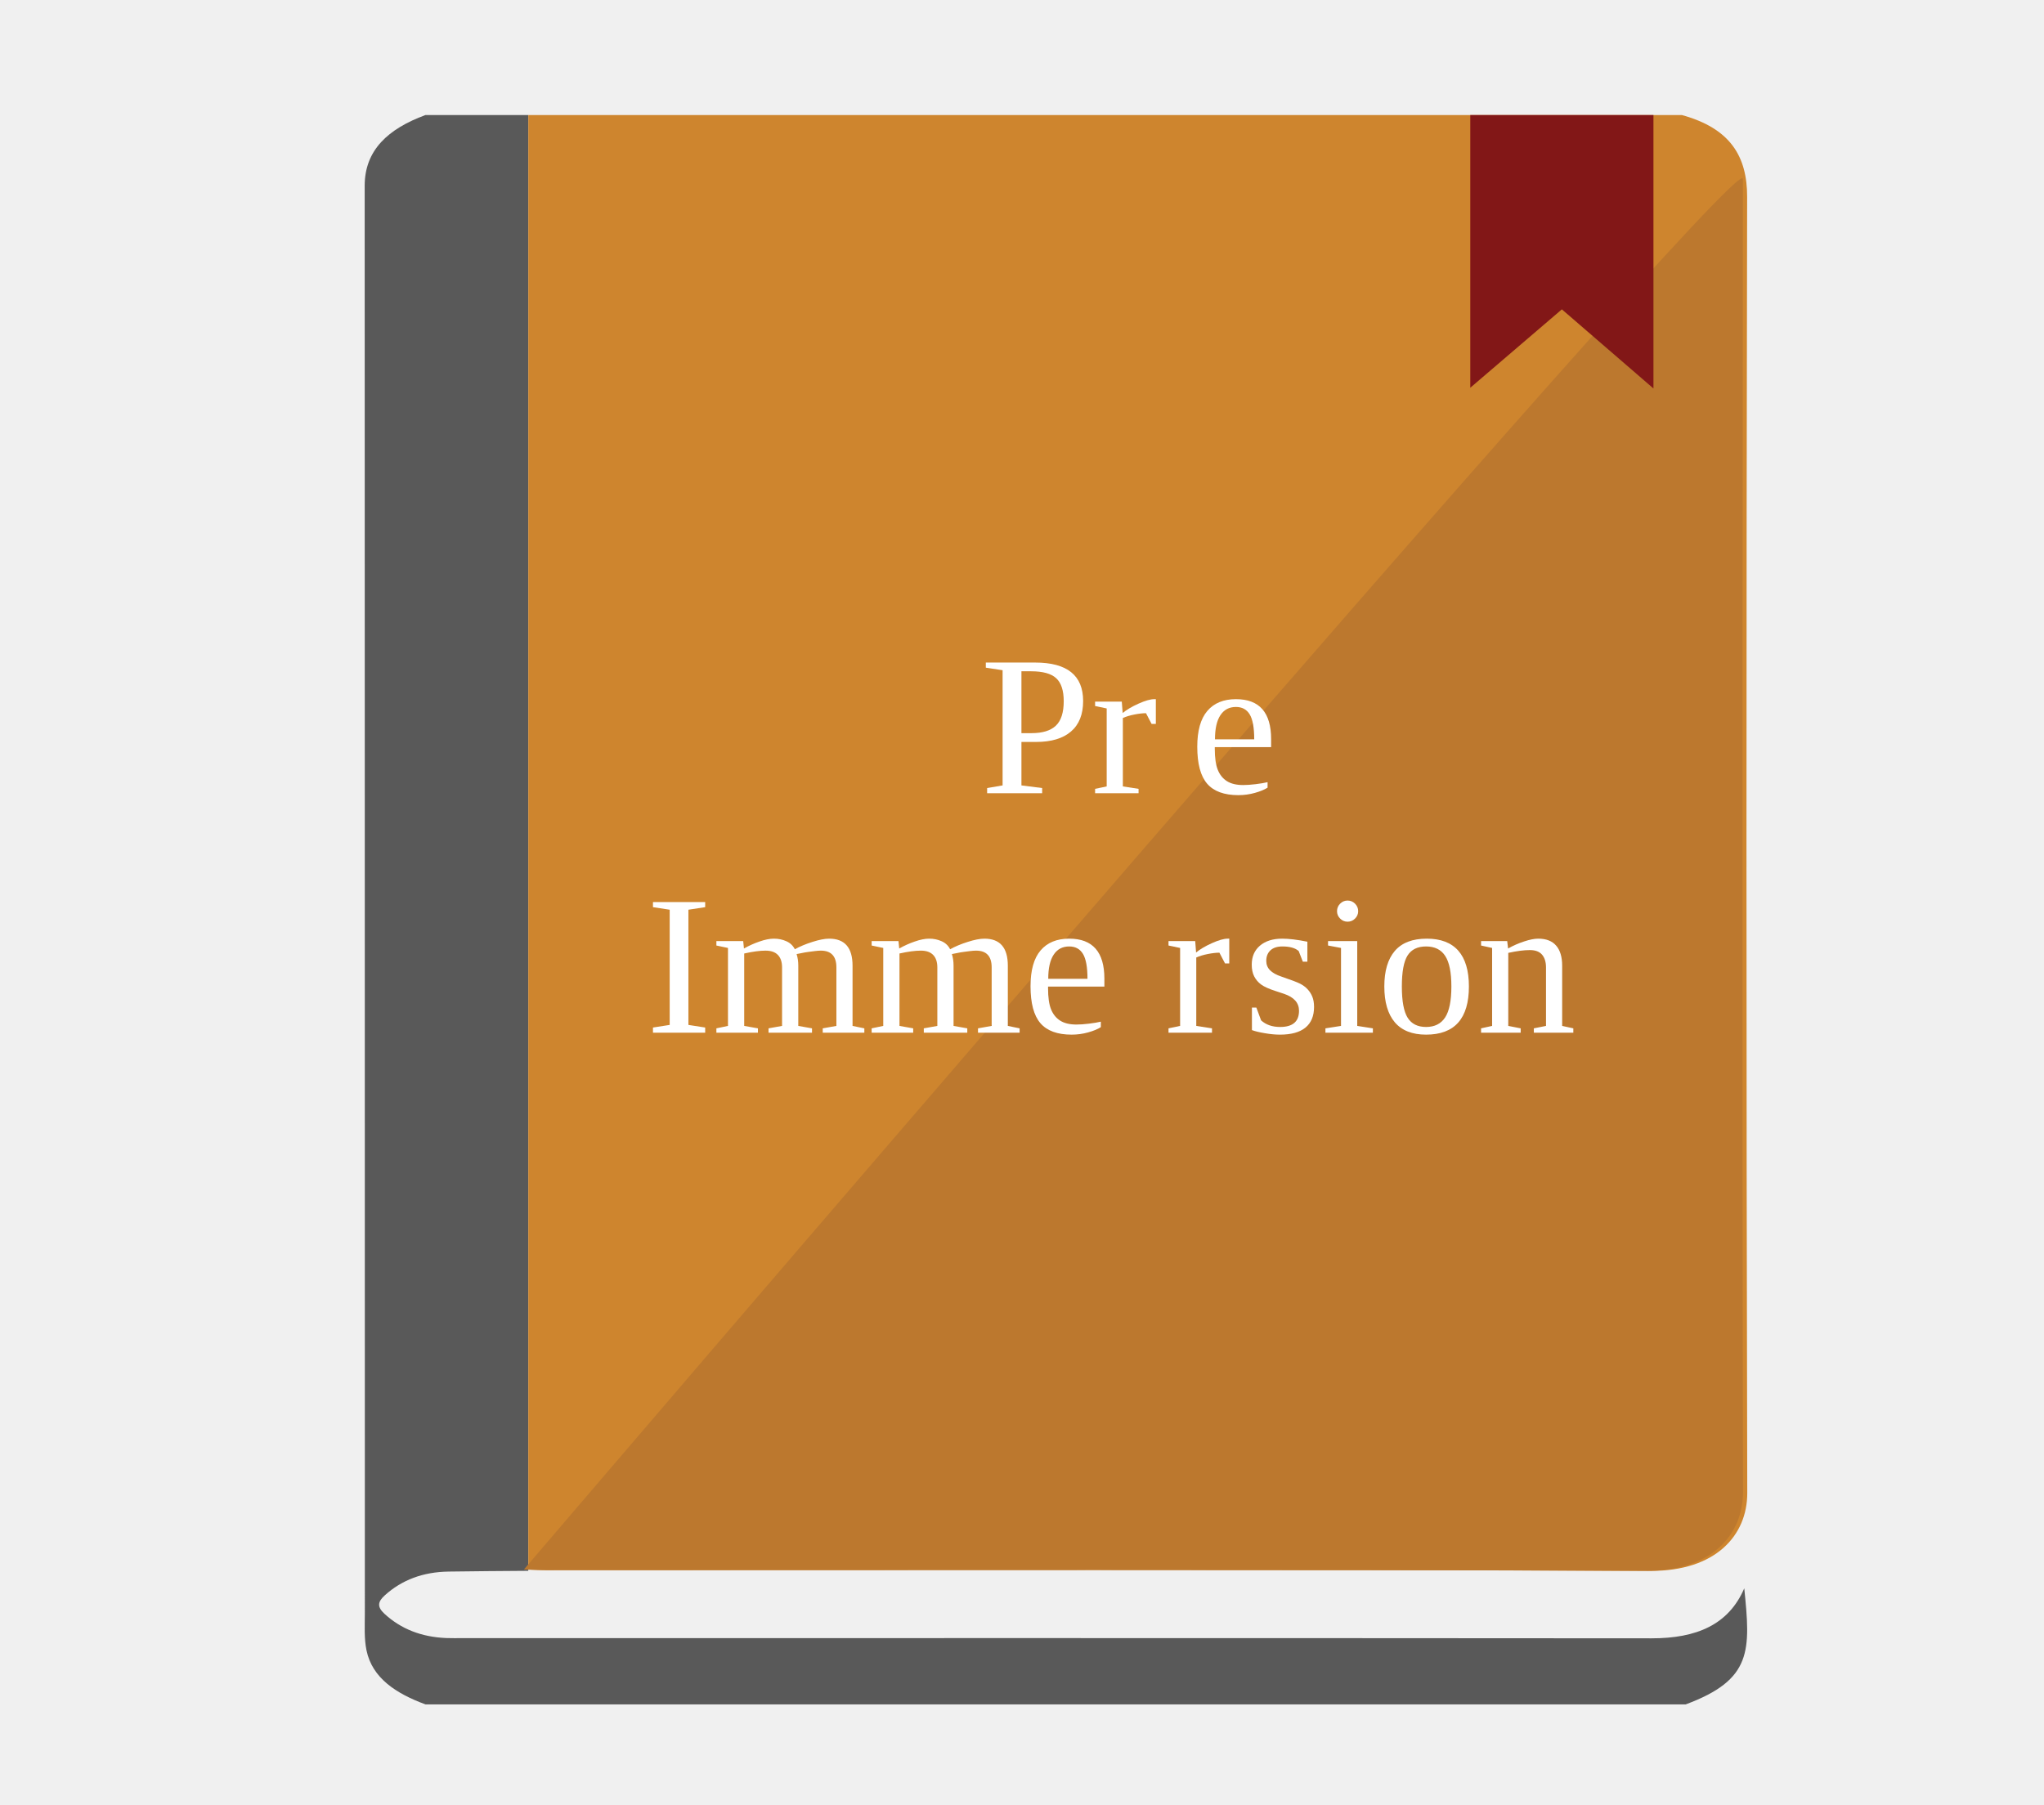
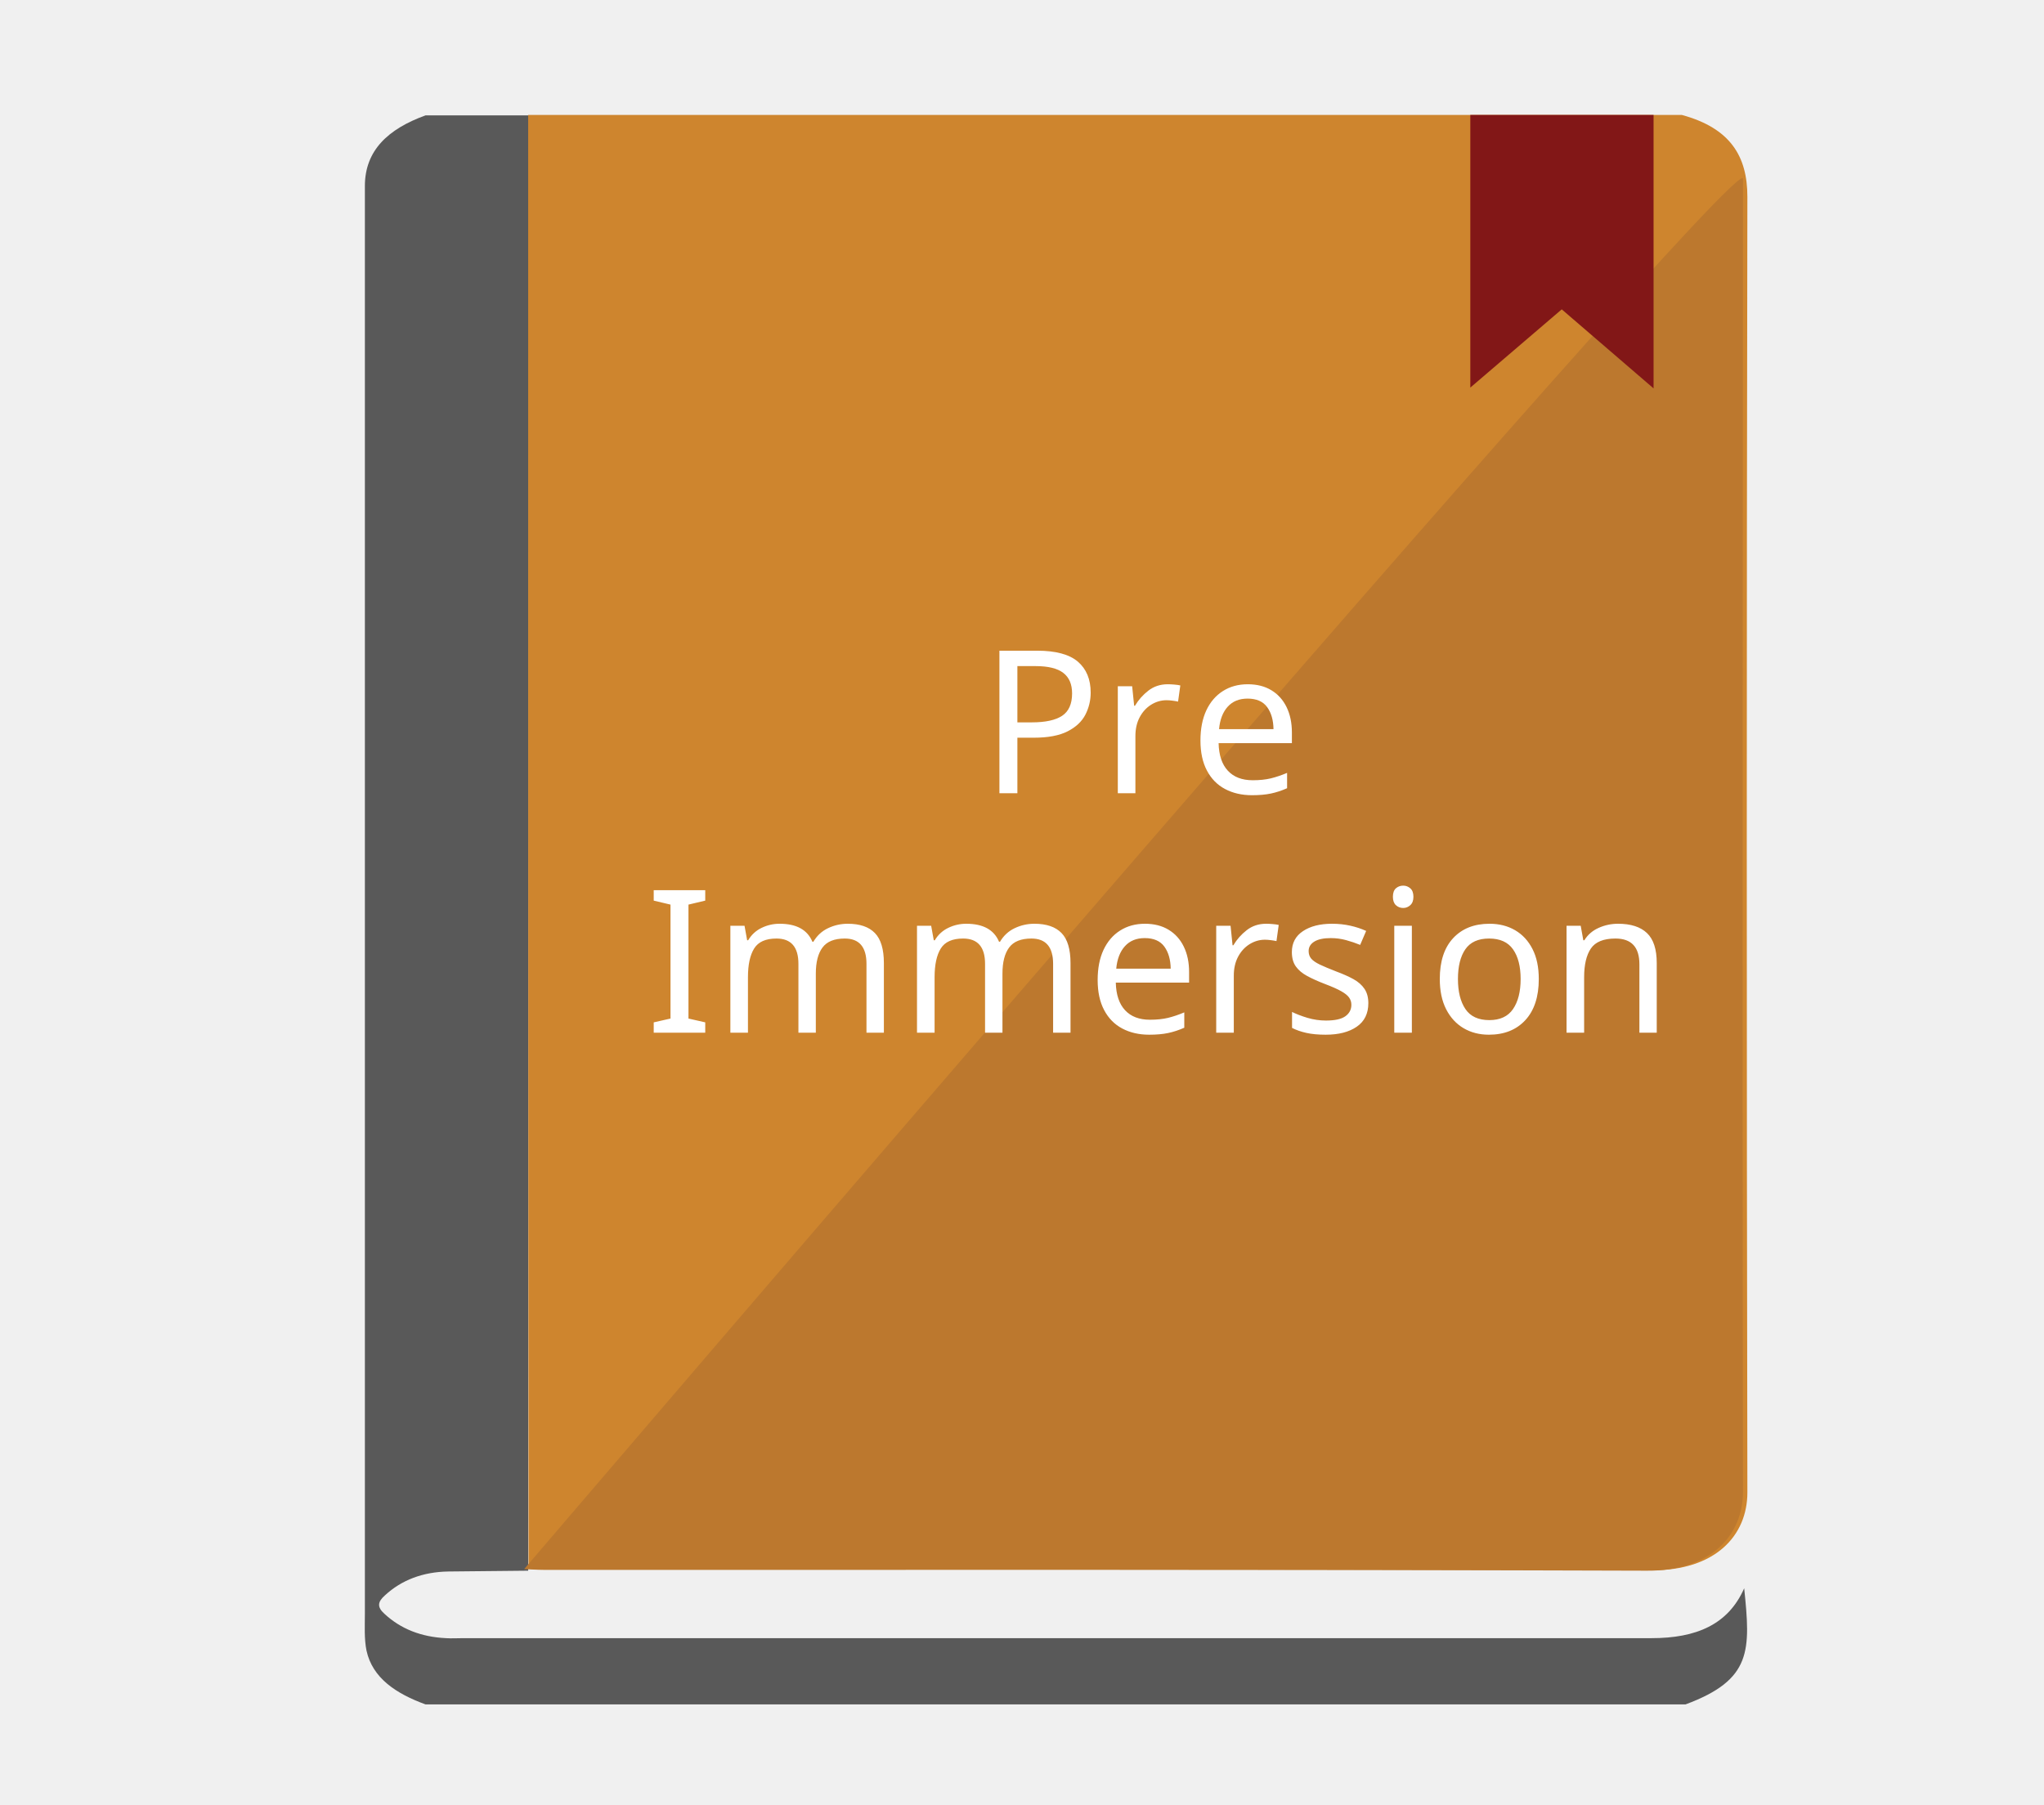
- <svg xmlns="http://www.w3.org/2000/svg" id="Layer_8" data-name="Layer 8" viewBox="0 0 512 452.12">
-   <defs>
-     <style>
-       .cls-1 {
-         fill: #fff;
-         font-size: 50px;
-       }
- 
-       .cls-2 {
-         letter-spacing: 0em;
-       }
- 
-       .cls-3 {
-         fill: #bc782e;
-       }
- 
-       .cls-4 {
-         fill: #821717;
-       }
- 
-       .cls-5 {
-         letter-spacing: 0em;
-       }
- 
-       .cls-6 {
-         fill: #ce852e;
-       }
- 
-       .cls-7 {
-         fill: #595959;
-       }
-     </style>
-   </defs>
+ <svg xmlns="http://www.w3.org/2000/svg" version="1.1" id="Layer_8" x="0px" y="0px" viewBox="0 0 512 452.1" style="enable-background:new 0 0 512 452.1;" xml:space="preserve">
+   <style type="text/css">
+ 	.st0{fill:#595959;}
+ 	.st1{fill:#CE852E;}
+ 	.st2{fill:#BC782E;}
+ 	.st3{fill:#FFFFFF;}
+ 	.st4{font-family:'ArialMT';}
+ 	.st5{font-size:50px;}
+ 	.st6{fill:#821717;}
+ </style>
  <g>
-     <path class="cls-7" d="M132.33,393.53c-6.66,.06-13.33,.08-19.99,.19-6.35,.1-11.66,2.07-15.95,5.95-1.8,1.63-1.96,2.89-.08,4.63,4.14,3.81,9.24,5.8,15.4,6.07,1.43,.06,2.86,.02,4.29,.02,99.25,0,198.49-.03,297.74,.05,11.22,0,19.25-3.39,23.18-12.53,1.58,15.62,2.05,22.87-14.66,29.08H106.57c-7.39-2.72-13.32-6.61-14.76-13.51-.63-3.03-.42-6.19-.42-9.3-.02-119.21,0-238.42-.04-357.64,0-8.92,5.85-14.27,15.22-17.72h25.75c0,121.57,0,243.14,0,364.72Z" />
-     <path class="cls-6" d="M132.33,28.82H421.29c12.11,3.33,16.37,10.31,16.35,20.53-.22,108.22-.24,216.43,.03,324.65,.03,10.77-8.05,19.6-24.12,19.54-92-.34-183.99-.16-275.99-.17-1.74,0-3.48-.11-5.23-.17,0-121.46,0-242.92,0-364.38Z" />
-     <path class="cls-3" d="M436.57,44.82c0,9.07-.24,219.27,.03,328.91,.03,10.91-8.05,19.86-24.13,19.8-92-.34-184-.17-276-.17-1.74,0-5.23-.17-5.23-.17,0,0,305.33-357.43,305.32-348.37Z" />
+     <path class="st0" d="M132.3,393.5c-6.7,0.1-13.3,0.1-20,0.2c-6.3,0.1-11.7,2.1-15.9,6c-1.8,1.6-2,2.9-0.1,4.6   c4.1,3.8,9.2,5.8,15.4,6.1c1.4,0.1,2.9,0,4.3,0c99.2,0,198.5,0,297.7,0c11.2,0,19.2-3.4,23.2-12.5c1.6,15.6,2,22.9-14.7,29.1H106.6   c-7.4-2.7-13.3-6.6-14.8-13.5c-0.6-3-0.4-6.2-0.4-9.3c0-119.2,0-238.4,0-357.6c0-8.9,5.8-14.3,15.2-17.7h25.8   C132.3,150.4,132.3,272,132.3,393.5L132.3,393.5z" />
+     <path class="st1" d="M132.3,28.8h289c12.1,3.3,16.4,10.3,16.4,20.5c-0.2,108.2-0.2,216.4,0,324.6c0,10.8-8,19.6-24.1,19.5   c-92-0.3-184-0.2-276-0.2c-1.7,0-3.5-0.1-5.2-0.2C132.3,271.7,132.3,150.3,132.3,28.8L132.3,28.8z" />
+     <path class="st2" d="M436.6,44.8c0,9.1-0.2,219.3,0,328.9c0,10.9-8,19.9-24.1,19.8c-92-0.3-184-0.2-276-0.2c-1.7,0-5.2-0.2-5.2-0.2   S436.6,35.8,436.6,44.8L436.6,44.8z" />
  </g>
-   <text class="cls-1" transform="translate(245.5 198.72)">
-     <tspan class="cls-2" x="0" y="0">Pr</tspan>
-     <tspan x="52.45" y="0">e</tspan>
-     <tspan x="-83.75" y="60">Imme</tspan>
-     <tspan class="cls-5" x="46.2" y="60">r</tspan>
-     <tspan x="66" y="60">sion</tspan>
-   </text>
-   <polygon class="cls-4" points="368.29 28.82 368.29 97.14 391.23 77.5 414.17 97.32 414.17 28.82 368.29 28.82" />
+   <text transform="matrix(1 0 0 1 245.5 198.72)" class="st3 st4 st5">Pr</text>
+   <text transform="matrix(1 0 0 1 297.95 198.72)" class="st3 st4 st5">e</text>
+   <text transform="matrix(1 0 0 1 161.75 258.72)" class="st3 st4 st5">Immersion</text>
+   <polygon class="st6" points="368.3,28.8 368.3,97.1 391.2,77.5 414.2,97.3 414.2,28.8 " />
</svg>
